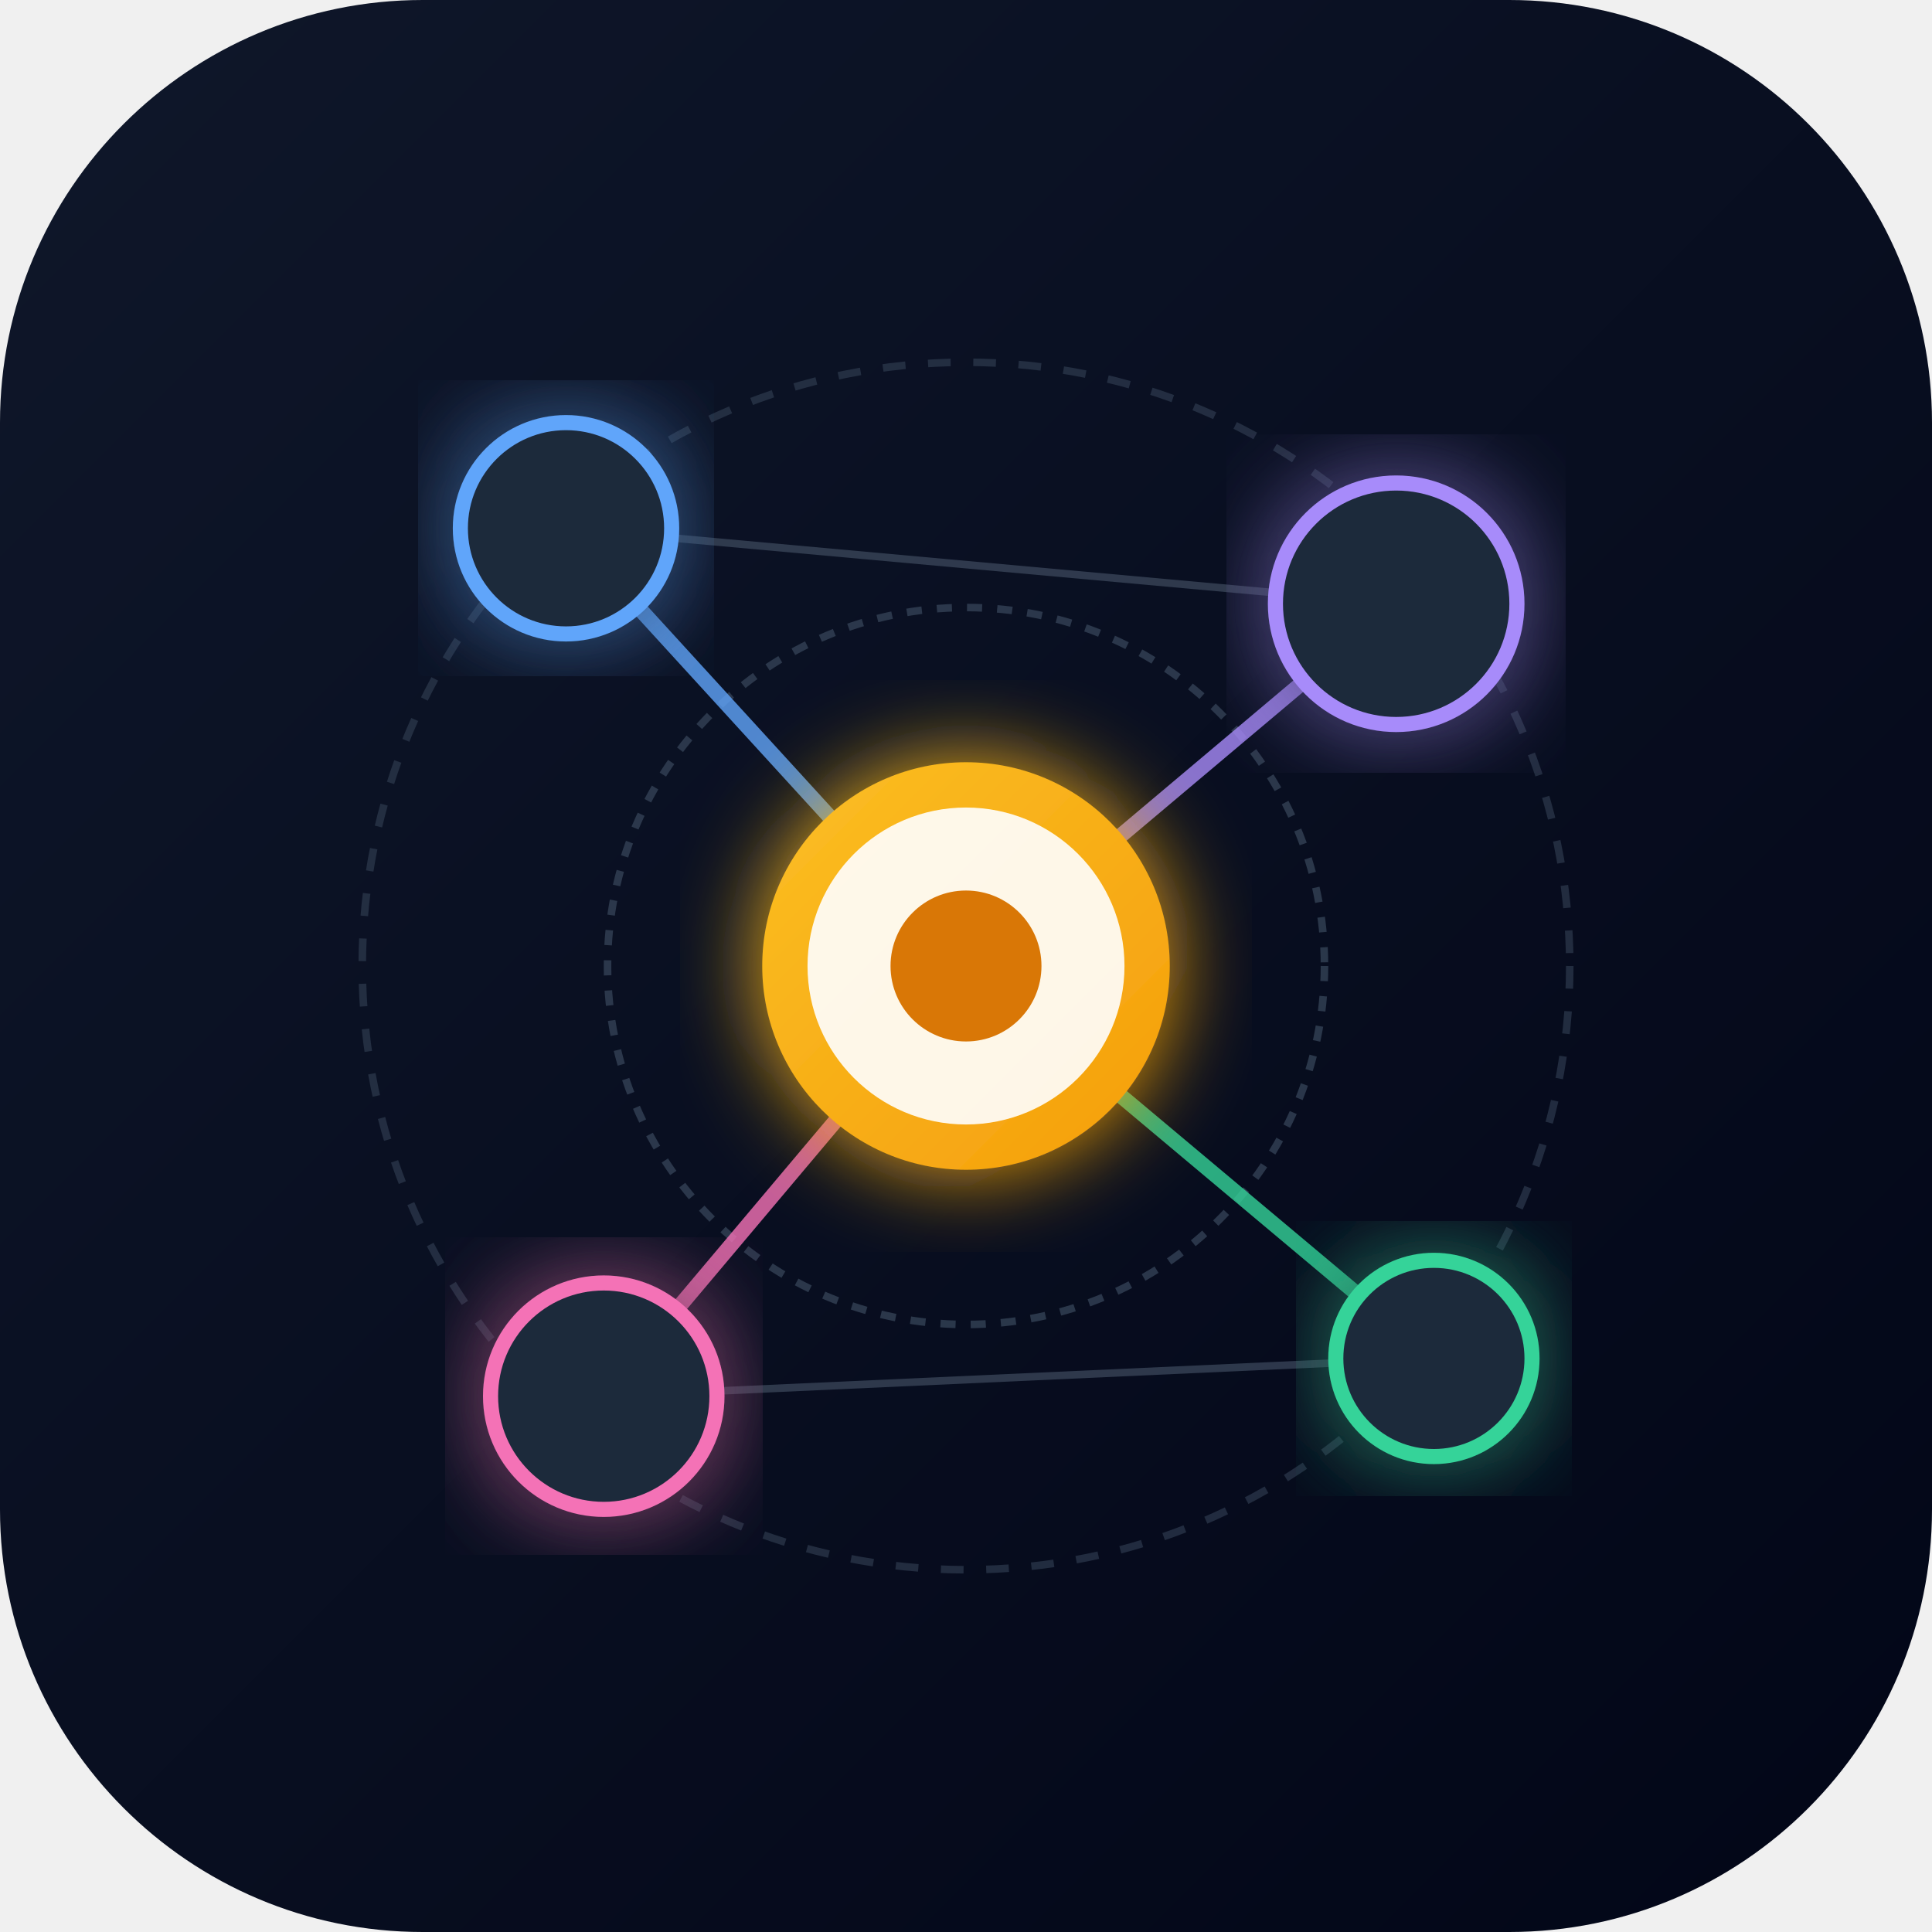
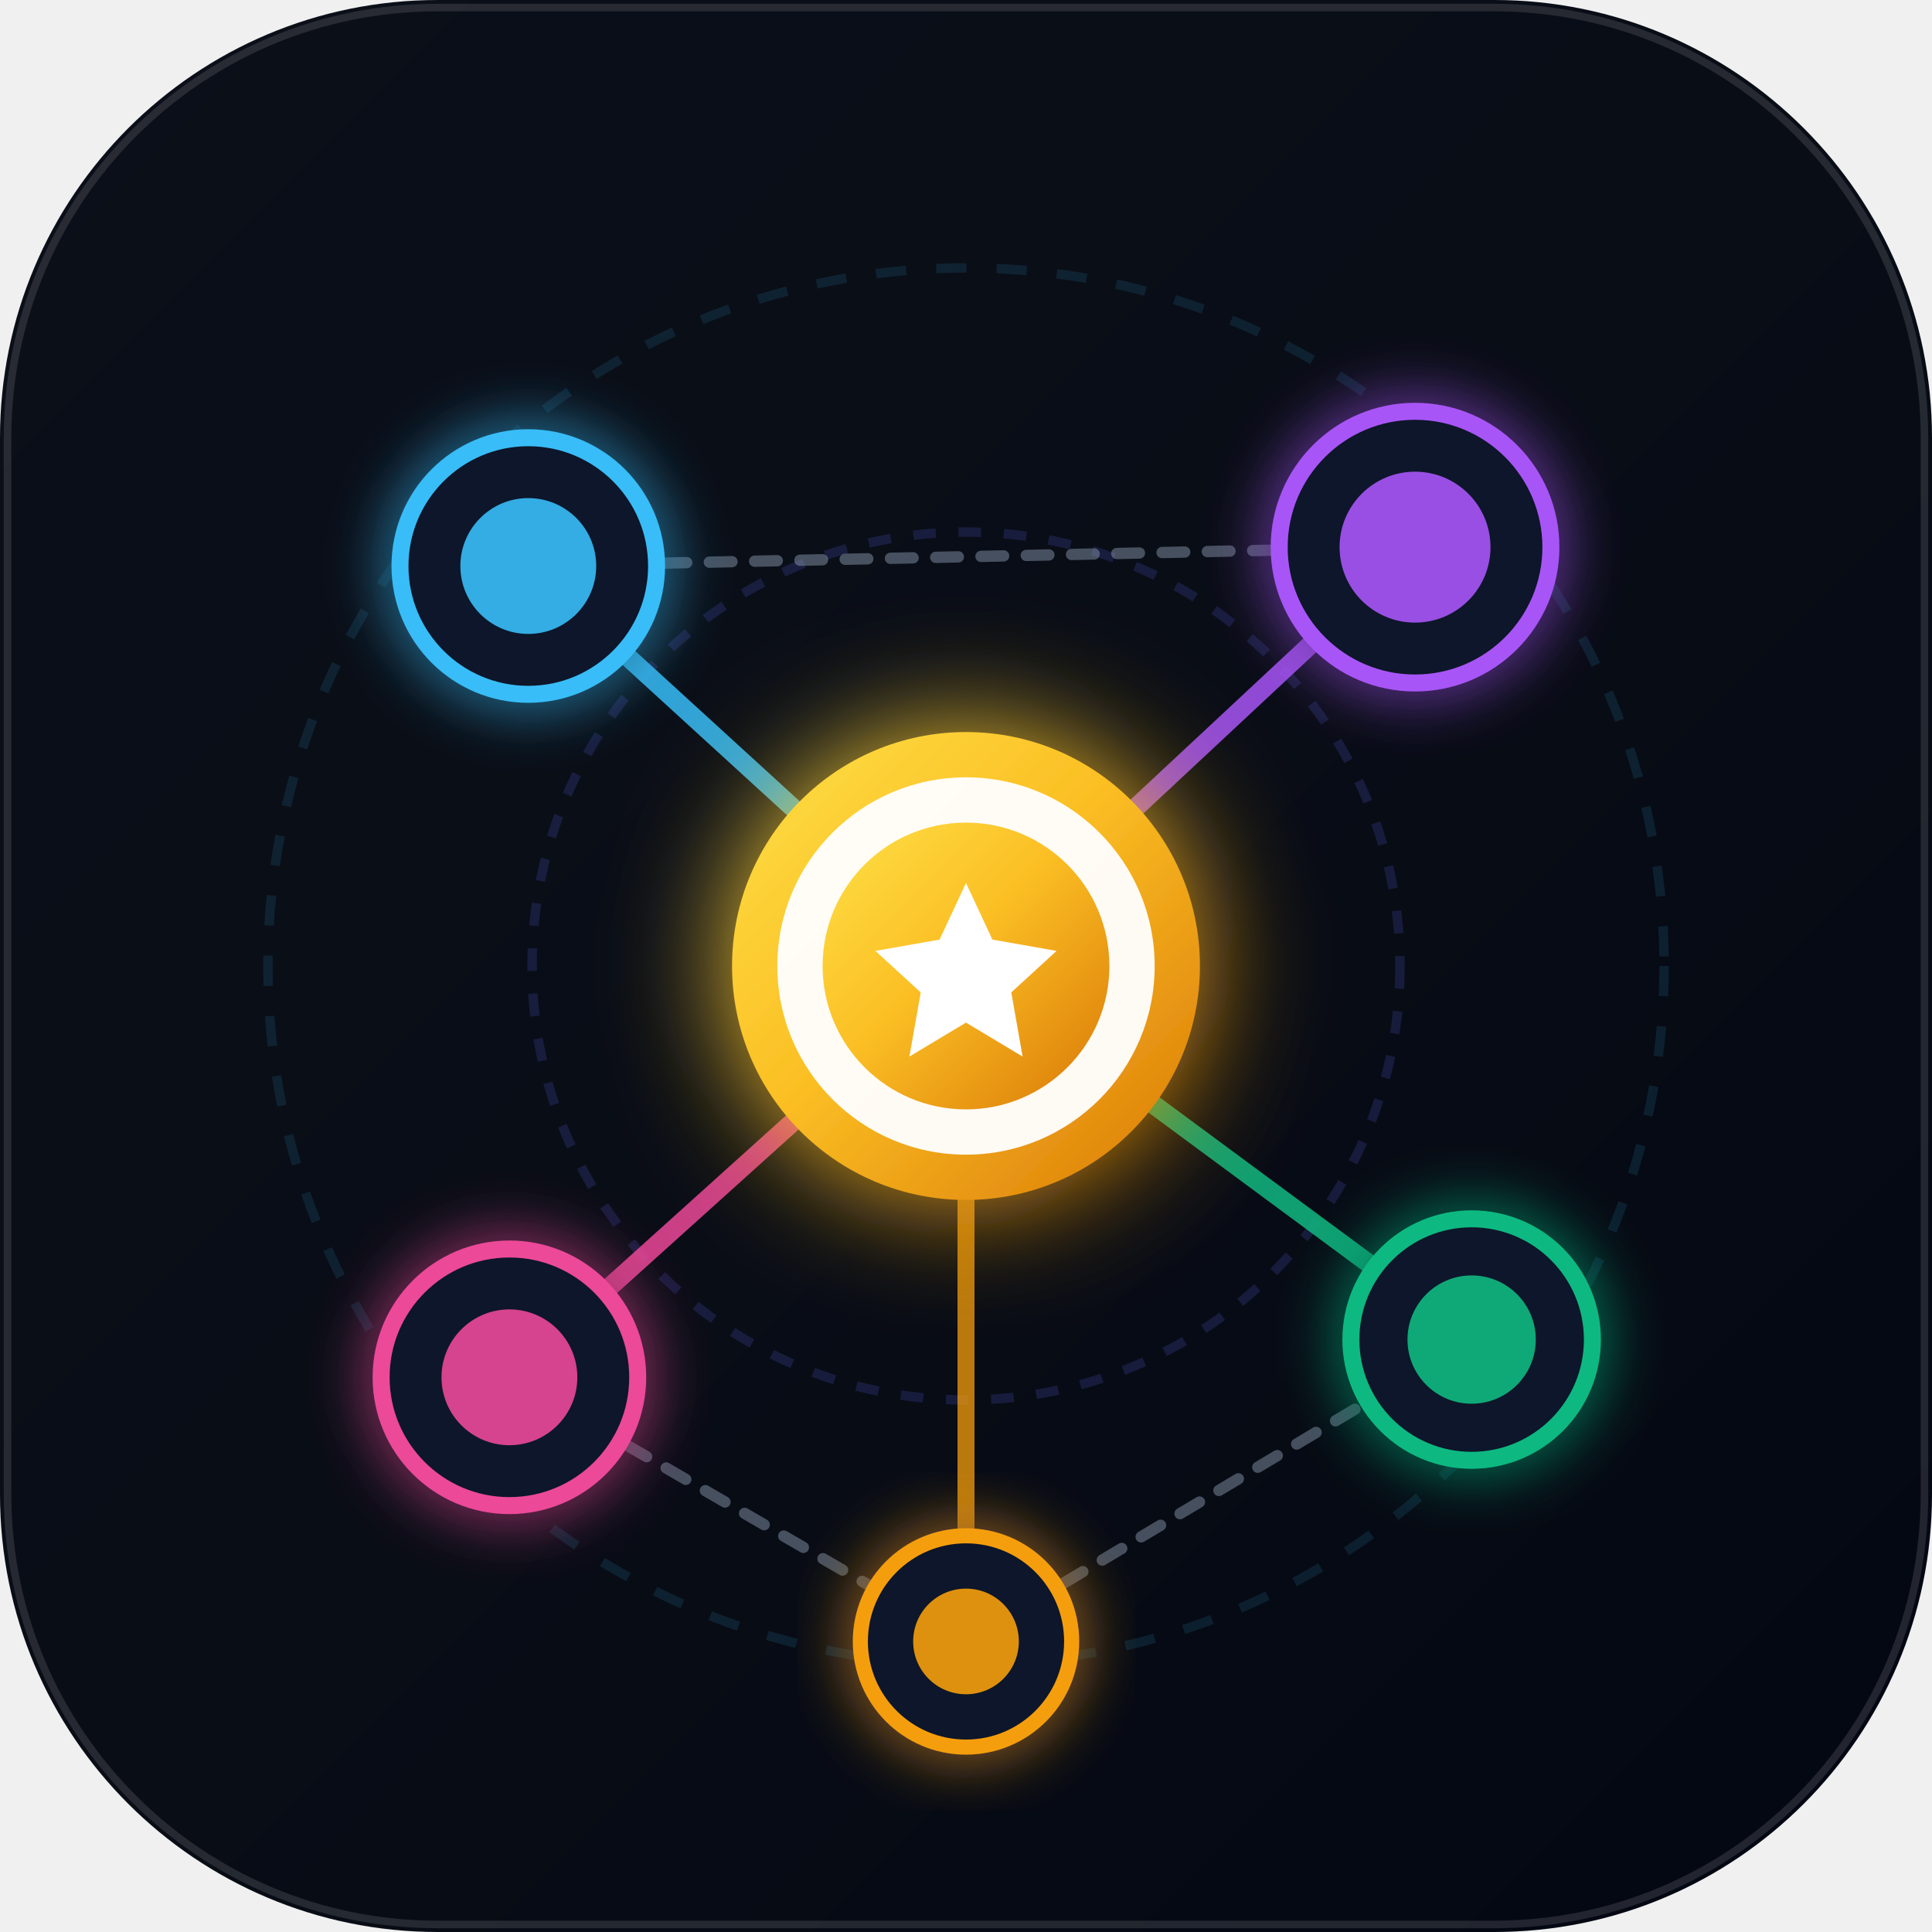
<svg xmlns="http://www.w3.org/2000/svg" viewBox="0 0 512 512" width="512" height="512">
  <defs>
-     <linearGradient id="bg" x1="0%" y1="0%" x2="100%" y2="100%">
-       <stop offset="0%" stop-color="#0f172a" />
-       <stop offset="100%" stop-color="#020617" />
+     <linearGradient id="bgGrad" x1="0%" y1="0%" x2="100%" y2="100%">
+       <stop offset="0%" stop-color="#0b0f19" />
+       <stop offset="50%" stop-color="#090d16" />
+       <stop offset="100%" stop-color="#030712" />
    </linearGradient>
-     <linearGradient id="primaryGlow" x1="0%" y1="0%" x2="100%" y2="100%">
-       <stop offset="0%" stop-color="#60a5fa" />
-       <stop offset="100%" stop-color="#3b82f6" />
+     <linearGradient id="goldCore" x1="0%" y1="0%" x2="100%" y2="100%">
+       <stop offset="0%" stop-color="#fde047" />
+       <stop offset="45%" stop-color="#fbbf24" />
+       <stop offset="100%" stop-color="#d97706" />
    </linearGradient>
-     <linearGradient id="goldGlow" x1="0%" y1="0%" x2="100%" y2="100%">
-       <stop offset="0%" stop-color="#fbbf24" />
-       <stop offset="100%" stop-color="#f59e0b" />
-     </linearGradient>
-     <filter id="glow" x="-20%" y="-20%" width="140%" height="140%">
-       <feGaussianBlur stdDeviation="12" result="blur" />
+     <filter id="coreGlow" x="-30%" y="-30%" width="160%" height="160%">
+       <feGaussianBlur stdDeviation="16" result="blur" />
+       <feComposite in="SourceGraphic" in2="blur" operator="over" />
+     </filter>
+     <filter id="nodeGlow" x="-30%" y="-30%" width="160%" height="160%">
+       <feGaussianBlur stdDeviation="8" result="blur" />
      <feComposite in="SourceGraphic" in2="blur" operator="over" />
    </filter>
  </defs>
-   <rect width="512" height="512" rx="112" fill="url(#bg)" />
-   <circle cx="256" cy="256" r="160" fill="none" stroke="#334155" stroke-width="2" stroke-dasharray="6 6" opacity="0.6" />
-   <circle cx="256" cy="256" r="95" fill="none" stroke="#334155" stroke-width="2" stroke-dasharray="4 4" opacity="0.8" />
-   <line x1="256" y1="256" x2="150" y2="140" stroke="#60a5fa" stroke-width="4" opacity="0.8" />
-   <line x1="256" y1="256" x2="370" y2="160" stroke="#a78bfa" stroke-width="4" opacity="0.8" />
-   <line x1="256" y1="256" x2="380" y2="360" stroke="#34d399" stroke-width="4" opacity="0.8" />
-   <line x1="256" y1="256" x2="160" y2="370" stroke="#f472b6" stroke-width="4" opacity="0.8" />
-   <line x1="150" y1="140" x2="370" y2="160" stroke="#475569" stroke-width="2" opacity="0.6" />
-   <line x1="160" y1="370" x2="380" y2="360" stroke="#475569" stroke-width="2" opacity="0.6" />
-   <circle cx="150" cy="140" r="28" fill="#1e293b" stroke="#60a5fa" stroke-width="4" filter="url(#glow)" />
-   <circle cx="370" cy="160" r="32" fill="#1e293b" stroke="#a78bfa" stroke-width="4" filter="url(#glow)" />
-   <circle cx="380" cy="360" r="26" fill="#1e293b" stroke="#34d399" stroke-width="4" filter="url(#glow)" />
-   <circle cx="160" cy="370" r="30" fill="#1e293b" stroke="#f472b6" stroke-width="4" filter="url(#glow)" />
-   <circle cx="256" cy="256" r="54" fill="url(#goldGlow)" filter="url(#glow)" />
-   <circle cx="256" cy="256" r="42" fill="#ffffff" opacity="0.9" />
-   <circle cx="256" cy="256" r="20" fill="#d97706" />
+   <rect width="512" height="512" rx="116" fill="url(#bgGrad)" />
+   <rect width="508" height="508" x="2" y="2" rx="114" fill="none" stroke="rgba(255,255,255,0.12)" stroke-width="2" />
+   <circle cx="256" cy="256" r="185" fill="none" stroke="rgba(56, 189, 248, 0.12)" stroke-width="2.5" stroke-dasharray="8 8" />
+   <circle cx="256" cy="256" r="115" fill="none" stroke="rgba(99, 102, 241, 0.18)" stroke-width="2.5" stroke-dasharray="6 6" />
+   <line x1="256" y1="256" x2="140" y2="150" stroke="#38bdf8" stroke-width="5" stroke-linecap="round" opacity="0.85" />
+   <line x1="256" y1="256" x2="375" y2="145" stroke="#a855f7" stroke-width="5" stroke-linecap="round" opacity="0.85" />
+   <line x1="256" y1="256" x2="390" y2="355" stroke="#10b981" stroke-width="5" stroke-linecap="round" opacity="0.85" />
+   <line x1="256" y1="256" x2="135" y2="365" stroke="#ec4899" stroke-width="5" stroke-linecap="round" opacity="0.85" />
+   <line x1="256" y1="256" x2="256" y2="435" stroke="#f59e0b" stroke-width="4.5" stroke-linecap="round" opacity="0.75" />
+   <line x1="140" y1="150" x2="375" y2="145" stroke="rgba(148, 163, 184, 0.45)" stroke-width="3" stroke-linecap="round" stroke-dasharray="6 6" />
+   <line x1="135" y1="365" x2="256" y2="435" stroke="rgba(148, 163, 184, 0.45)" stroke-width="3" stroke-linecap="round" stroke-dasharray="6 6" />
+   <line x1="390" y1="355" x2="256" y2="435" stroke="rgba(148, 163, 184, 0.45)" stroke-width="3" stroke-linecap="round" stroke-dasharray="6 6" />
+   <circle cx="140" cy="150" r="34" fill="#0f172a" stroke="#38bdf8" stroke-width="4.5" filter="url(#nodeGlow)" />
+   <circle cx="140" cy="150" r="18" fill="#38bdf8" opacity="0.9" />
+   <circle cx="375" cy="145" r="36" fill="#0f172a" stroke="#a855f7" stroke-width="4.5" filter="url(#nodeGlow)" />
+   <circle cx="375" cy="145" r="20" fill="#a855f7" opacity="0.9" />
+   <circle cx="390" cy="355" r="32" fill="#0f172a" stroke="#10b981" stroke-width="4.5" filter="url(#nodeGlow)" />
+   <circle cx="390" cy="355" r="17" fill="#10b981" opacity="0.9" />
+   <circle cx="135" cy="365" r="34" fill="#0f172a" stroke="#ec4899" stroke-width="4.5" filter="url(#nodeGlow)" />
+   <circle cx="135" cy="365" r="18" fill="#ec4899" opacity="0.9" />
+   <circle cx="256" cy="435" r="28" fill="#0f172a" stroke="#f59e0b" stroke-width="4" filter="url(#nodeGlow)" />
+   <circle cx="256" cy="435" r="14" fill="#f59e0b" opacity="0.9" />
+   <circle cx="256" cy="256" r="62" fill="url(#goldCore)" filter="url(#coreGlow)" />
+   <circle cx="256" cy="256" r="50" fill="#ffffff" opacity="0.95" />
+   <circle cx="256" cy="256" r="38" fill="url(#goldCore)" />
+   <polygon points="256,234 263,249 280,252 268,263 271,280 256,271 241,280 244,263 232,252 249,249" fill="#ffffff" />
</svg>
